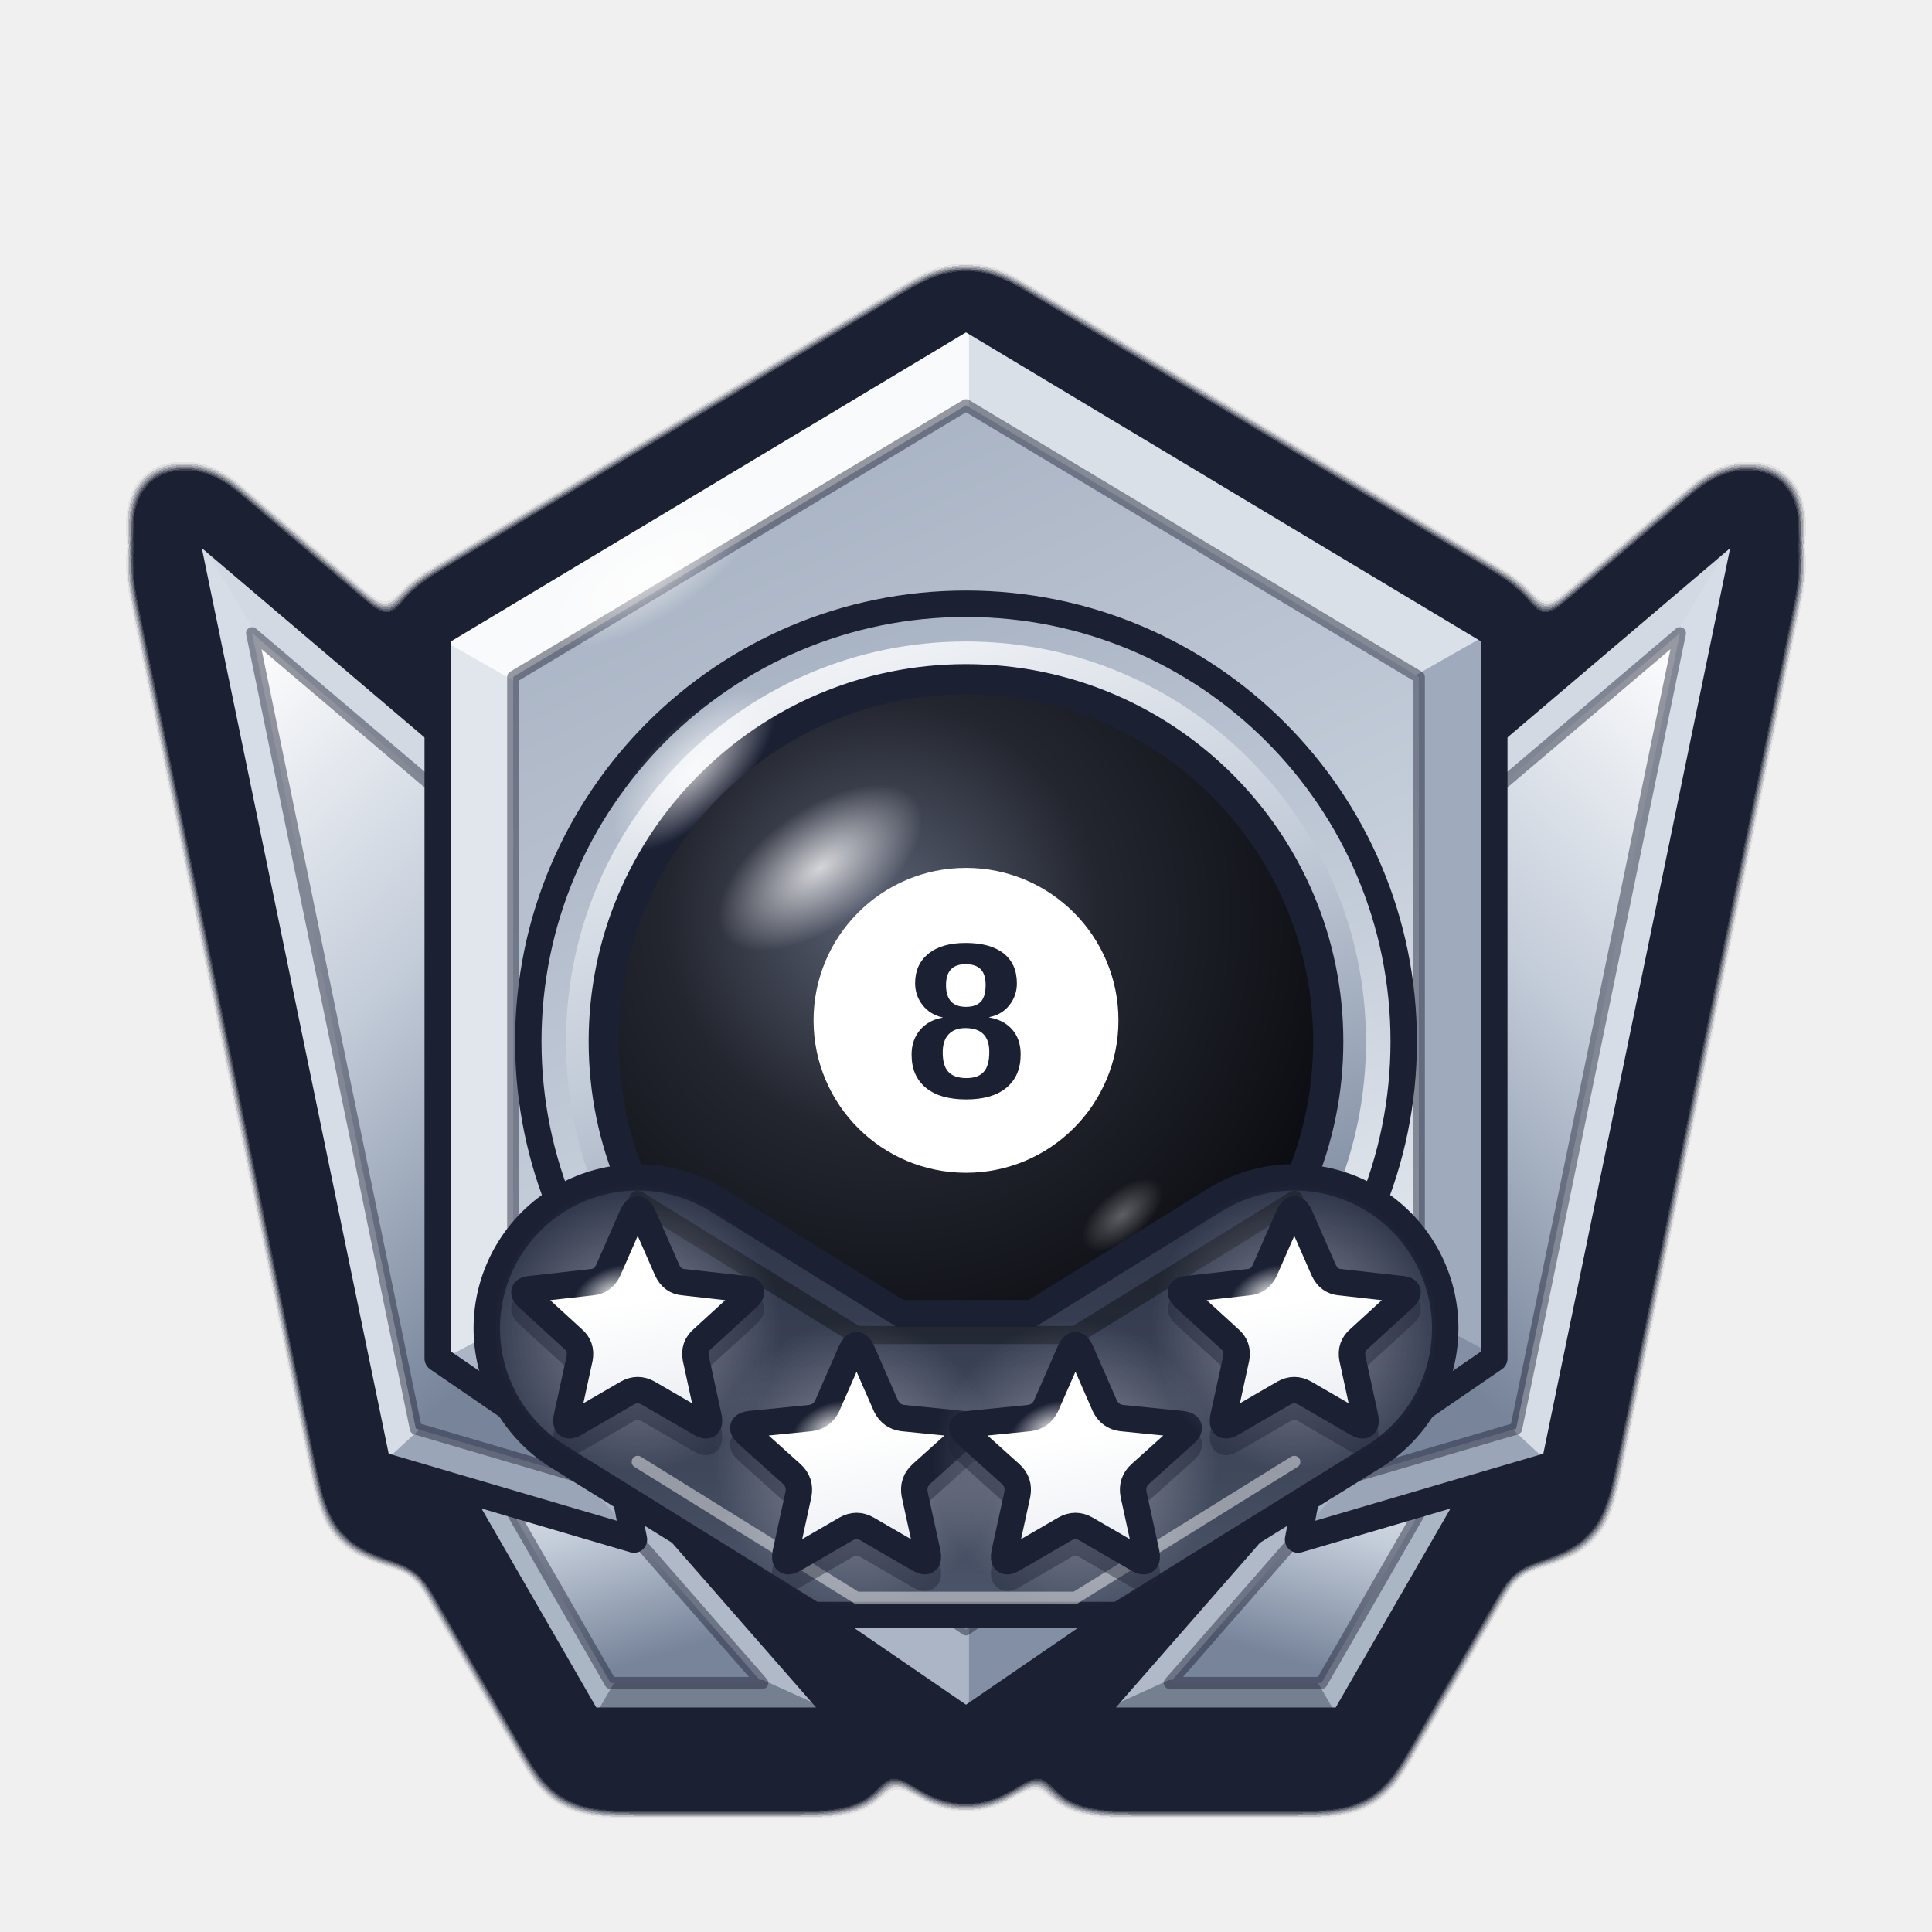
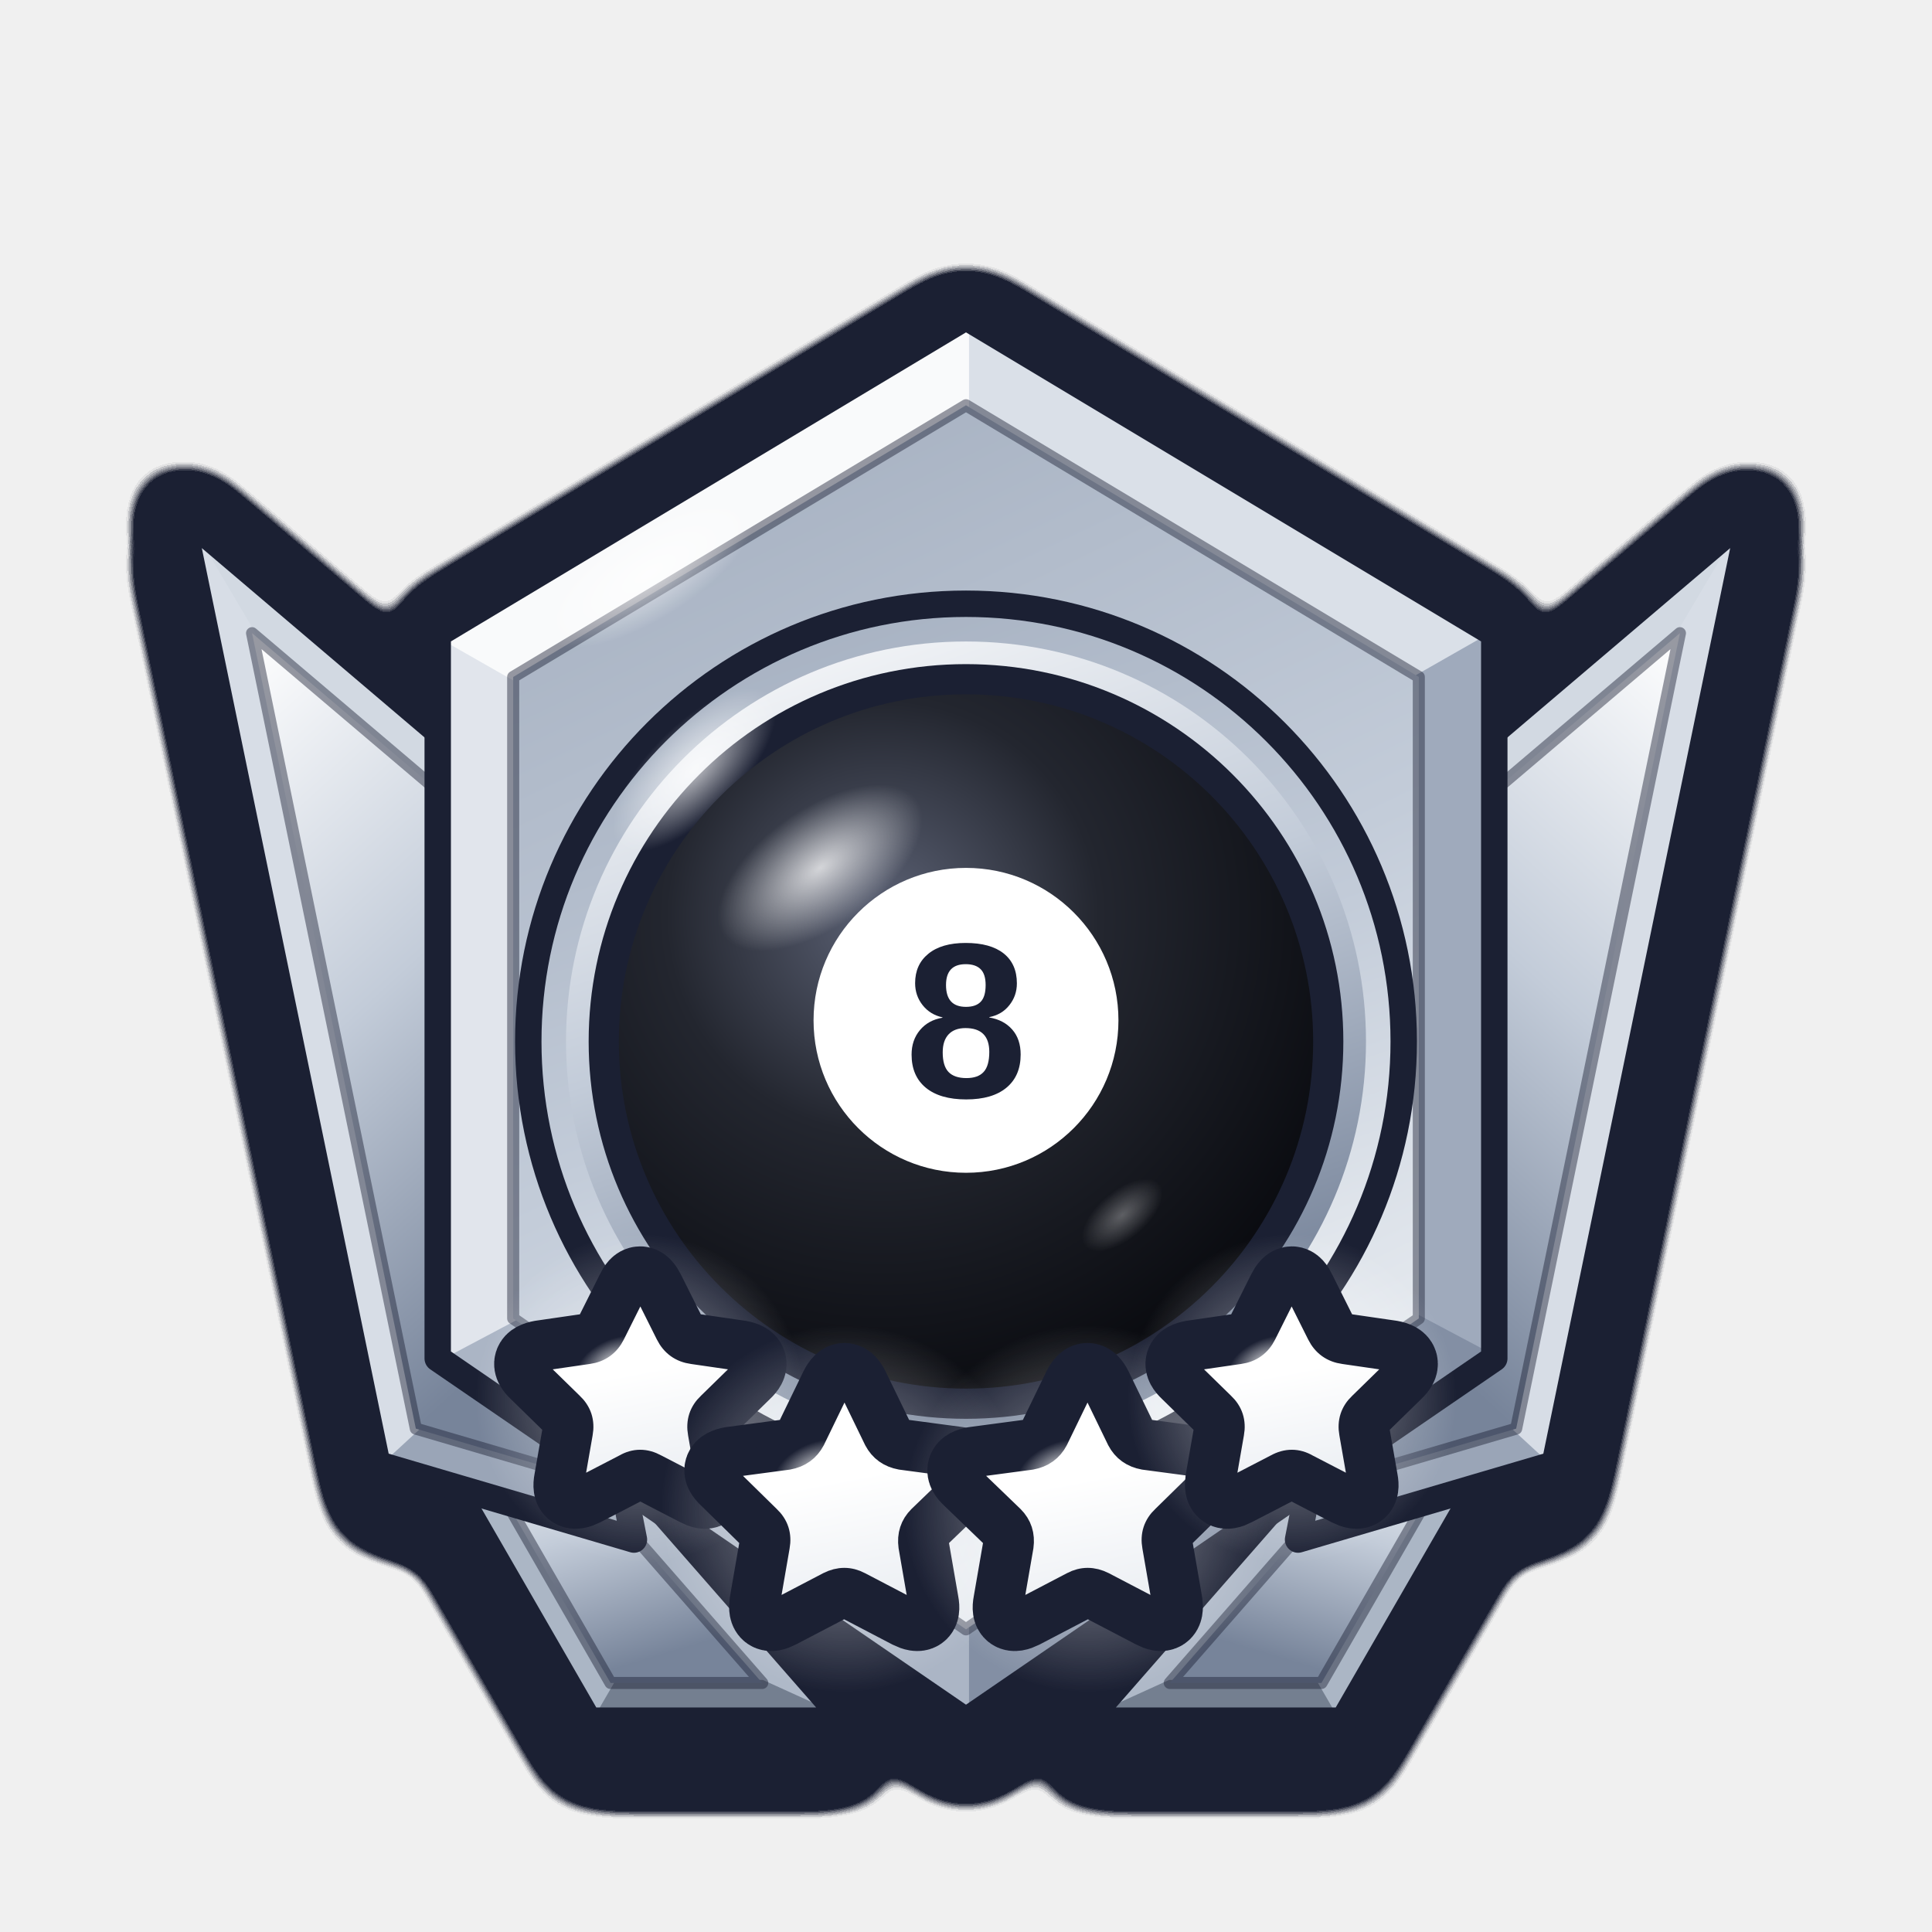
<svg xmlns="http://www.w3.org/2000/svg" width="512" height="512" viewBox="0 0 256 256">
  <defs>
    <linearGradient id="blue" x1="0" y1="0" x2="0.35" y2="1">
      <stop offset="0" stop-color="#9ED3FF" />
      <stop offset="0.45" stop-color="#3B9BFF" />
      <stop offset="1" stop-color="#1F6BD0" />
    </linearGradient>
    <linearGradient id="green" x1="0" y1="0" x2="0.35" y2="1">
      <stop offset="0" stop-color="#A8F5BE" />
      <stop offset="0.45" stop-color="#3DD66B" />
      <stop offset="1" stop-color="#1E9E47" />
    </linearGradient>
    <linearGradient id="red" x1="0" y1="0" x2="0.35" y2="1">
      <stop offset="0" stop-color="#FFA3A3" />
      <stop offset="0.45" stop-color="#FF4D4D" />
      <stop offset="1" stop-color="#C9283A" />
    </linearGradient>
    <linearGradient id="gold" x1="0" y1="0" x2="0.35" y2="1">
      <stop offset="0" stop-color="#FFF1A0" />
      <stop offset="0.45" stop-color="#FFC928" />
      <stop offset="1" stop-color="#DB8E00" />
    </linearGradient>
    <linearGradient id="wood" x1="0" y1="0" x2="0.35" y2="1">
      <stop offset="0" stop-color="#FFD9A0" />
      <stop offset="0.45" stop-color="#E7A35C" />
      <stop offset="1" stop-color="#A8622A" />
    </linearGradient>
    <linearGradient id="darkwood" x1="0" y1="0" x2="0.35" y2="1">
      <stop offset="0" stop-color="#C07A45" />
      <stop offset="0.45" stop-color="#8A4B22" />
      <stop offset="1" stop-color="#5E3014" />
    </linearGradient>
    <linearGradient id="white" x1="0" y1="0" x2="0.35" y2="1">
      <stop offset="0" stop-color="#FFFFFF" />
      <stop offset="0.45" stop-color="#F4F8FF" />
      <stop offset="1" stop-color="#C9D6EA" />
    </linearGradient>
    <linearGradient id="grey" x1="0" y1="0" x2="0.35" y2="1">
      <stop offset="0" stop-color="#E4E9F2" />
      <stop offset="0.45" stop-color="#AEB8C8" />
      <stop offset="1" stop-color="#7B869A" />
    </linearGradient>
    <linearGradient id="steel" x1="0" y1="0" x2="0.35" y2="1">
      <stop offset="0" stop-color="#D8E6F7" />
      <stop offset="0.45" stop-color="#9FB2CC" />
      <stop offset="1" stop-color="#6A7D98" />
    </linearGradient>
    <linearGradient id="cloth" x1="0" y1="0" x2="0.35" y2="1">
      <stop offset="0" stop-color="#6FE08E" />
      <stop offset="0.45" stop-color="#2FA24F" />
      <stop offset="1" stop-color="#1C7A37" />
    </linearGradient>
    <linearGradient id="sad" x1="0" y1="0" x2="0.35" y2="1">
      <stop offset="0" stop-color="#C4D4EE" />
      <stop offset="0.45" stop-color="#8EA3C7" />
      <stop offset="1" stop-color="#5E7299" />
    </linearGradient>
    <linearGradient id="purple" x1="0" y1="0" x2="0.35" y2="1">
      <stop offset="0" stop-color="#D7B8FF" />
      <stop offset="0.45" stop-color="#A259FF" />
      <stop offset="1" stop-color="#6E2FD0" />
    </linearGradient>
    <radialGradient id="shine" cx="0.5" cy="0.5" r="0.5">
      <stop offset="0" stop-color="#FFFFFF" stop-opacity="0.9" />
      <stop offset="1" stop-color="#FFFFFF" stop-opacity="0" />
    </radialGradient>
    <filter id="ink" x="-30%" y="-30%" width="160%" height="160%" color-interpolation-filters="sRGB">
      <feGaussianBlur in="SourceAlpha" stdDeviation="6.92" result="blur" />
      <feComponentTransfer in="blur" result="grown">
        <feFuncA type="linear" slope="7" intercept="-0.35" />
      </feComponentTransfer>
      <feOffset in="grown" dy="6" result="lip" />
      <feMerge result="both">
        <feMergeNode in="lip" />
        <feMergeNode in="grown" />
      </feMerge>
      <feFlood flood-color="#1B2033" />
      <feComposite in2="both" operator="in" result="outline" />
      <feMerge>
        <feMergeNode in="outline" />
        <feMergeNode in="SourceGraphic" />
      </feMerge>
    </filter>
  </defs>
  <defs>
    <filter id="badgeInk" x="-20%" y="-20%" width="140%" height="140%" color-interpolation-filters="sRGB">
      <feGaussianBlur in="SourceAlpha" stdDeviation="3.2" result="blur" />
      <feComponentTransfer in="blur" result="grown">
        <feFuncA type="linear" slope="40" intercept="-0.716" />
      </feComponentTransfer>
      <feOffset in="grown" dy="5" result="lip" />
      <feMerge result="both">
        <feMergeNode in="lip" />
        <feMergeNode in="grown" />
      </feMerge>
      <feFlood flood-color="#1B2033" />
      <feComposite in2="both" operator="in" result="outline" />
      <feMerge>
        <feMergeNode in="outline" />
        <feMergeNode in="SourceGraphic" />
      </feMerge>
    </filter>
  </defs>
  <defs>
    <linearGradient id="m" x1="0" y1="0" x2="0.35" y2="1">
      <stop offset="0.00" stop-color="#FFFFFF" />
      <stop offset="0.50" stop-color="#C3CCD9" />
      <stop offset="1.00" stop-color="#77849A" />
    </linearGradient>
    <linearGradient id="r" x1="0" y1="0" x2="0.35" y2="1">
      <stop offset="0.00" stop-color="#A1ACBD" />
      <stop offset="0.60" stop-color="#C3CCD9" />
      <stop offset="1.00" stop-color="#E7EBF0" />
    </linearGradient>
    <linearGradient id="w" x1="0" y1="0" x2="0.35" y2="1">
      <stop offset="0.00" stop-color="#EAEDF2" />
      <stop offset="0.55" stop-color="#C3CCD9" />
      <stop offset="1.00" stop-color="#77849A" />
    </linearGradient>
    <linearGradient id="c" x1="0" y1="0" x2="0.3" y2="1">
      <stop offset="0.00" stop-color="#FFFFFF" />
      <stop offset="0.55" stop-color="#DEE3EA" />
      <stop offset="1.00" stop-color="#C3CCD9" />
    </linearGradient>
    <linearGradient id="s" x1="0" y1="0" x2="0.2" y2="1">
      <stop offset="0.00" stop-color="#FFFFFF" />
      <stop offset="0.50" stop-color="#FFFFFF" />
      <stop offset="1.00" stop-color="#EDF0F4" />
    </linearGradient>
    <linearGradient id="g" x1="0" y1="0" x2="0.35" y2="1">
      <stop offset="0.00" stop-color="#FFF3A6" />
      <stop offset="0.50" stop-color="#FFC928" />
      <stop offset="1.00" stop-color="#C97F00" />
    </linearGradient>
    <linearGradient id="gr" x1="0" y1="0" x2="0.35" y2="1">
      <stop offset="0.00" stop-color="#E7A816" />
      <stop offset="0.60" stop-color="#FFC928" />
      <stop offset="1.00" stop-color="#FFE274" />
    </linearGradient>
    <radialGradient id="ball" cx="0.38" cy="0.32" r="0.78">
      <stop offset="0" stop-color="#5C6275" />
      <stop offset="0.4" stop-color="#23262F" />
      <stop offset="1" stop-color="#06070B" />
    </radialGradient>
  </defs>
  <g filter="url(#badgeInk)">
    <path d="M48.0 176.0 L84.0 196.0 L80.8 199.9 L61.4 189.1 Z" fill="#C0C8D4" stroke="#C0C8D4" stroke-width="0.8" />
    <path d="M84.0 196.0 L112.0 228.0 L101.0 223.0 L80.8 199.9 Z" fill="#AFB9C8" stroke="#AFB9C8" stroke-width="0.8" />
    <path d="M112.0 228.0 L78.0 228.0 L80.9 223.0 L101.0 223.0 Z" fill="#747F90" stroke="#747F90" stroke-width="0.8" />
    <path d="M78.0 228.0 L48.0 176.0 L61.4 189.1 L80.9 223.0 Z" fill="#ABB6C5" stroke="#ABB6C5" stroke-width="0.8" />
    <path d="M61.4 189.1 L80.8 199.9 L101.0 223.0 L80.9 223.0 Z" fill="url(#m)" />
    <path d="M61.4 189.1 L80.8 199.9 L101.0 223.0 L80.9 223.0 Z" fill="none" stroke="#1B2033" stroke-width="1.6" stroke-opacity="0.45" stroke-linejoin="round" />
    <path d="M48.0 176.0 L84.0 196.0 L112.0 228.0 L78.0 228.0 Z" fill="none" stroke="#1B2033" stroke-width="3.5" stroke-linejoin="round" />
    <path d="M24.0 68.0 L64.0 102.0 L58.5 105.2 L33.4 83.9 Z" fill="#D2D9E2" stroke="#D2D9E2" stroke-width="0.8" />
    <path d="M64.0 102.0 L84.0 204.0 L76.2 195.5 L58.5 105.2 Z" fill="#AAB5C5" stroke="#AAB5C5" stroke-width="0.8" />
    <path d="M84.0 204.0 L50.0 194.0 L55.1 189.3 L76.2 195.5 Z" fill="#9AA5B7" stroke="#9AA5B7" stroke-width="0.8" />
    <path d="M50.0 194.0 L24.0 68.0 L33.4 83.9 L55.1 189.3 Z" fill="#D7DDE6" stroke="#D7DDE6" stroke-width="0.8" />
    <path d="M33.4 83.9 L58.5 105.2 L76.2 195.5 L55.1 189.3 Z" fill="url(#m)" />
    <path d="M33.4 83.9 L58.5 105.2 L76.2 195.5 L55.1 189.3 Z" fill="none" stroke="#1B2033" stroke-width="1.6" stroke-opacity="0.45" stroke-linejoin="round" />
    <path d="M24.0 68.0 L64.0 102.0 L84.0 204.0 L50.0 194.0 Z" fill="none" stroke="#1B2033" stroke-width="3.5" stroke-linejoin="round" />
    <g transform="matrix(-1 0 0 1 256 0)">
      <path d="M48.0 176.0 L84.0 196.0 L80.8 199.9 L61.4 189.1 Z" fill="#C0C8D4" stroke="#C0C8D4" stroke-width="0.8" />
      <path d="M84.0 196.0 L112.0 228.0 L101.0 223.0 L80.8 199.9 Z" fill="#AFB9C8" stroke="#AFB9C8" stroke-width="0.8" />
      <path d="M112.0 228.0 L78.0 228.0 L80.9 223.0 L101.0 223.0 Z" fill="#747F90" stroke="#747F90" stroke-width="0.8" />
      <path d="M78.0 228.0 L48.0 176.0 L61.4 189.1 L80.9 223.0 Z" fill="#ABB6C5" stroke="#ABB6C5" stroke-width="0.8" />
      <path d="M61.4 189.1 L80.8 199.9 L101.0 223.0 L80.9 223.0 Z" fill="url(#m)" />
      <path d="M61.4 189.1 L80.8 199.9 L101.0 223.0 L80.9 223.0 Z" fill="none" stroke="#1B2033" stroke-width="1.6" stroke-opacity="0.45" stroke-linejoin="round" />
      <path d="M48.0 176.0 L84.0 196.0 L112.0 228.0 L78.0 228.0 Z" fill="none" stroke="#1B2033" stroke-width="3.5" stroke-linejoin="round" />
      <path d="M24.0 68.0 L64.0 102.0 L58.5 105.2 L33.4 83.9 Z" fill="#D2D9E2" stroke="#D2D9E2" stroke-width="0.8" />
      <path d="M64.0 102.0 L84.0 204.0 L76.2 195.5 L58.5 105.2 Z" fill="#AAB5C5" stroke="#AAB5C5" stroke-width="0.8" />
      <path d="M84.0 204.0 L50.0 194.0 L55.1 189.3 L76.2 195.5 Z" fill="#9AA5B7" stroke="#9AA5B7" stroke-width="0.8" />
      <path d="M50.0 194.0 L24.0 68.0 L33.4 83.9 L55.1 189.3 Z" fill="#D7DDE6" stroke="#D7DDE6" stroke-width="0.8" />
      <path d="M33.4 83.9 L58.5 105.2 L76.2 195.5 L55.1 189.3 Z" fill="url(#m)" />
      <path d="M33.4 83.9 L58.5 105.2 L76.2 195.5 L55.1 189.3 Z" fill="none" stroke="#1B2033" stroke-width="1.6" stroke-opacity="0.45" stroke-linejoin="round" />
      <path d="M24.0 68.0 L64.0 102.0 L84.0 204.0 L50.0 194.0 Z" fill="none" stroke="#1B2033" stroke-width="3.5" stroke-linejoin="round" />
    </g>
    <path d="M128.0 42.0 L198.0 84.0 L188.0 89.7 L128.0 53.7 Z" fill="#DAE0E8" stroke="#DAE0E8" stroke-width="0.8" />
    <path d="M198.0 84.0 L198.0 180.0 L188.0 174.7 L188.0 89.7 Z" fill="#9FAABC" stroke="#9FAABC" stroke-width="0.8" />
    <path d="M198.0 180.0 L128.0 228.0 L128.0 215.9 L188.0 174.7 Z" fill="#838FA4" stroke="#838FA4" stroke-width="0.8" />
    <path d="M128.0 228.0 L58.0 180.0 L68.0 174.7 L128.0 215.9 Z" fill="#ABB5C5" stroke="#ABB5C5" stroke-width="0.8" />
    <path d="M58.0 180.0 L58.0 84.0 L68.0 89.7 L68.0 174.7 Z" fill="#E1E5EC" stroke="#E1E5EC" stroke-width="0.8" />
    <path d="M58.0 84.0 L128.0 42.0 L128.0 53.7 L68.0 89.7 Z" fill="#F9FAFB" stroke="#F9FAFB" stroke-width="0.8" />
    <path d="M128.0 53.7 L188.0 89.7 L188.0 174.7 L128.0 215.9 L68.0 174.7 L68.0 89.7 Z" fill="url(#r)" />
    <path d="M128.0 53.7 L188.0 89.7 L188.0 174.7 L128.0 215.9 L68.0 174.7 L68.0 89.7 Z" fill="none" stroke="#1B2033" stroke-width="1.6" stroke-opacity="0.45" stroke-linejoin="round" />
    <path d="M128.0 42.0 L198.0 84.0 L198.0 180.0 L128.0 228.0 L58.0 180.0 L58.0 84.0 Z" fill="none" stroke="#1B2033" stroke-width="3.5" stroke-linejoin="round" />
    <ellipse cx="86" cy="76" rx="16" ry="6" fill="url(#shine)" opacity="0.75" transform="rotate(-32 86 76)" />
    <circle cx="128" cy="138" r="58" fill="url(#r)" stroke="#1B2033" stroke-width="3.5" />
    <circle cx="128" cy="138" r="53" fill="url(#m)" />
    <circle cx="128" cy="138" r="50" fill="#1B2033" />
    <ellipse cx="92" cy="102" rx="14" ry="6" fill="url(#shine)" opacity="0.8" transform="rotate(-45 92 102)" />
    <circle cx="128" cy="138" r="46" fill="url(#ball)" />
    <circle cx="128.0" cy="135.2" r="20.2" fill="#FFFFFF" />
    <text x="128.0" y="145.4" font-family="Arial Black, Arial, sans-serif" font-weight="900" font-size="29.3" text-anchor="middle" fill="#1B2033">8</text>
    <ellipse cx="108.68" cy="115.0" rx="15.64" ry="7.82" fill="url(#shine)" opacity="0.85" transform="rotate(-35 108.68 115.0)" />
    <ellipse cx="148.7" cy="161.0" rx="6.44" ry="3.22" fill="url(#shine)" opacity="0.35" transform="rotate(-40 148.7 161.0)" />
    <defs>
-       <linearGradient id="tray" gradientUnits="userSpaceOnUse" x1="0" y1="156.0" x2="0" y2="229.0">
-         <stop offset="0" stop-color="#2D3448" />
-         <stop offset="0.55" stop-color="#40485C" />
-         <stop offset="1" stop-color="#576176" />
-       </linearGradient>
      <radialGradient id="glow">
-         <stop offset="0" stop-color="#FFFFFF" stop-opacity="0.5" />
+         <stop offset="0" stop-color="#FFFFFF" stop-opacity="0.55" />
        <stop offset="1" stop-color="#FFFFFF" stop-opacity="0" />
      </radialGradient>
    </defs>
-     <path d="M84.5 176.0 L113.5 194.0 L142.5 194.0 L171.5 176.0" fill="none" stroke-linecap="round" stroke-linejoin="miter" stroke-miterlimit="4" stroke="#1B2033" stroke-width="43.5" />
-     <path d="M84.5 176.0 L113.5 194.0 L142.5 194.0 L171.5 176.0" fill="none" stroke-linecap="round" stroke-linejoin="miter" stroke-miterlimit="4" stroke="url(#tray)" stroke-width="36.5" />
-     <path d="M84.5 193.7 L113.5 211.7 L142.5 211.7 L171.5 193.7" fill="none" stroke="#FFFFFF" stroke-width="1.6" stroke-opacity="0.45" stroke-linecap="round" />
-     <path d="M84.5 159.0 L113.5 176.9 L142.5 176.9 L171.5 159.0" fill="none" stroke="#000000" stroke-width="2.4" stroke-opacity="0.35" stroke-linecap="round" />
-     <circle cx="84.5" cy="176.0" r="19.0" fill="url(#glow)" opacity="0.8" />
-     <path opacity="0.4" d="M83.8 163.2 Q84.5 161.7 85.2 163.2 L88.4 170.5 Q89.1 172.0 90.6 172.1 L98.6 173.0 Q100.2 173.1 99.0 174.2 L93.1 179.6 Q91.9 180.6 92.2 182.2 L93.9 190.0 Q94.2 191.6 92.8 190.8 L85.9 186.8 Q84.5 186.0 83.1 186.8 L76.2 190.8 Q74.8 191.6 75.1 190.0 L76.8 182.2 Q77.1 180.6 75.9 179.6 L70.0 174.2 Q68.8 173.1 70.4 173.0 L78.4 172.1 Q79.9 172.0 80.6 170.5 Z" fill="#000000" stroke="#1B2033" stroke-width="3.5" stroke-linejoin="round" />
-     <ellipse cx="80.87" cy="173.28" rx="5.28" ry="2.97" fill="url(#shine)" opacity="0.85" transform="rotate(-25 80.87 173.28)" />
-     <path d="M83.8 161.0 Q84.5 159.5 85.2 161.0 L88.4 168.3 Q89.1 169.8 90.6 169.9 L98.6 170.8 Q100.2 170.9 99.0 172.0 L93.1 177.4 Q91.9 178.4 92.2 180.0 L93.9 187.8 Q94.2 189.4 92.8 188.6 L85.9 184.6 Q84.5 183.8 83.1 184.6 L76.2 188.6 Q74.8 189.4 75.1 187.8 L76.8 180.0 Q77.1 178.4 75.9 177.4 L70.0 172.0 Q68.8 170.9 70.4 170.8 L78.4 169.9 Q79.9 169.8 80.6 168.3 Z" fill="url(#s)" stroke="#1B2033" stroke-width="3.5" stroke-linejoin="round" />
-     <ellipse cx="80.87" cy="171.08" rx="5.28" ry="2.97" fill="url(#shine)" opacity="0.85" transform="rotate(-25 80.87 171.08)" />
-     <circle cx="113.5" cy="194.0" r="19.0" fill="url(#glow)" opacity="0.8" />
-     <path opacity="0.4" d="M112.8 181.2 Q113.5 179.7 114.2 181.2 L117.4 188.5 Q118.1 189.9 119.6 190.1 L127.6 190.9 Q129.2 191.1 128.0 192.2 L122.1 197.5 Q120.9 198.6 121.2 200.2 L122.9 208.0 Q123.2 209.6 121.8 208.8 L114.9 204.8 Q113.5 204.0 112.1 204.8 L105.2 208.8 Q103.8 209.6 104.1 208.0 L105.8 200.2 Q106.1 198.6 104.9 197.5 L99.0 192.2 Q97.8 191.1 99.4 190.9 L107.4 190.1 Q108.9 189.9 109.6 188.5 Z" fill="#000000" stroke="#1B2033" stroke-width="3.5" stroke-linejoin="round" />
-     <ellipse cx="109.87" cy="191.26" rx="5.28" ry="2.97" fill="url(#shine)" opacity="0.85" transform="rotate(-25 109.87 191.26)" />
-     <path d="M112.8 179.0 Q113.5 177.5 114.2 179.0 L117.4 186.3 Q118.1 187.7 119.6 187.9 L127.6 188.7 Q129.2 188.9 128.0 190.0 L122.1 195.3 Q120.9 196.4 121.2 198.0 L122.9 205.8 Q123.2 207.4 121.8 206.6 L114.9 202.6 Q113.5 201.8 112.1 202.6 L105.2 206.6 Q103.8 207.4 104.1 205.8 L105.8 198.0 Q106.1 196.4 104.9 195.3 L99.0 190.0 Q97.8 188.9 99.4 188.7 L107.4 187.9 Q108.9 187.7 109.6 186.3 Z" fill="url(#s)" stroke="#1B2033" stroke-width="3.5" stroke-linejoin="round" />
-     <ellipse cx="109.87" cy="189.06" rx="5.28" ry="2.97" fill="url(#shine)" opacity="0.85" transform="rotate(-25 109.87 189.06)" />
-     <circle cx="142.5" cy="194.0" r="19.0" fill="url(#glow)" opacity="0.8" />
-     <path opacity="0.4" d="M141.8 181.2 Q142.5 179.7 143.2 181.2 L146.4 188.5 Q147.1 189.9 148.6 190.1 L156.6 190.9 Q158.2 191.1 157.0 192.2 L151.1 197.5 Q149.9 198.6 150.2 200.2 L151.9 208.0 Q152.2 209.6 150.8 208.8 L143.9 204.8 Q142.5 204.0 141.1 204.8 L134.2 208.8 Q132.8 209.6 133.1 208.0 L134.8 200.2 Q135.1 198.6 133.9 197.5 L128.0 192.2 Q126.8 191.1 128.4 190.9 L136.4 190.1 Q137.9 189.9 138.6 188.5 Z" fill="#000000" stroke="#1B2033" stroke-width="3.5" stroke-linejoin="round" />
-     <ellipse cx="138.87" cy="191.26" rx="5.28" ry="2.97" fill="url(#shine)" opacity="0.85" transform="rotate(-25 138.87 191.26)" />
-     <path d="M141.8 179.0 Q142.5 177.5 143.2 179.0 L146.4 186.3 Q147.1 187.7 148.6 187.9 L156.6 188.7 Q158.2 188.9 157.0 190.0 L151.1 195.3 Q149.9 196.4 150.2 198.0 L151.9 205.8 Q152.2 207.4 150.8 206.6 L143.9 202.6 Q142.5 201.8 141.1 202.6 L134.2 206.6 Q132.8 207.4 133.1 205.8 L134.8 198.0 Q135.1 196.4 133.9 195.3 L128.0 190.0 Q126.8 188.9 128.4 188.7 L136.4 187.9 Q137.9 187.7 138.6 186.3 Z" fill="url(#s)" stroke="#1B2033" stroke-width="3.5" stroke-linejoin="round" />
-     <ellipse cx="138.87" cy="189.06" rx="5.28" ry="2.97" fill="url(#shine)" opacity="0.85" transform="rotate(-25 138.87 189.06)" />
-     <circle cx="171.5" cy="176.0" r="19.0" fill="url(#glow)" opacity="0.8" />
-     <path opacity="0.4" d="M170.8 163.2 Q171.5 161.7 172.2 163.2 L175.4 170.5 Q176.1 172.0 177.6 172.1 L185.6 173.0 Q187.2 173.1 186.0 174.2 L180.1 179.6 Q178.9 180.6 179.2 182.2 L180.9 190.0 Q181.2 191.6 179.8 190.8 L172.9 186.8 Q171.5 186.0 170.1 186.8 L163.2 190.8 Q161.8 191.6 162.1 190.0 L163.8 182.2 Q164.1 180.6 162.9 179.6 L157.0 174.2 Q155.8 173.1 157.4 173.0 L165.4 172.1 Q166.9 172.0 167.6 170.5 Z" fill="#000000" stroke="#1B2033" stroke-width="3.5" stroke-linejoin="round" />
-     <ellipse cx="167.87" cy="173.28" rx="5.28" ry="2.97" fill="url(#shine)" opacity="0.85" transform="rotate(-25 167.87 173.28)" />
-     <path d="M170.8 161.0 Q171.5 159.5 172.2 161.0 L175.4 168.3 Q176.1 169.8 177.6 169.9 L185.6 170.8 Q187.2 170.9 186.0 172.0 L180.1 177.4 Q178.9 178.4 179.2 180.0 L180.9 187.8 Q181.2 189.4 179.8 188.6 L172.9 184.6 Q171.5 183.8 170.1 184.6 L163.2 188.6 Q161.8 189.4 162.1 187.8 L163.8 180.0 Q164.1 178.4 162.9 177.4 L157.0 172.0 Q155.8 170.9 157.4 170.8 L165.4 169.9 Q166.9 169.8 167.6 168.3 Z" fill="url(#s)" stroke="#1B2033" stroke-width="3.5" stroke-linejoin="round" />
-     <ellipse cx="167.87" cy="171.08" rx="5.28" ry="2.97" fill="url(#shine)" opacity="0.85" transform="rotate(-25 167.87 171.08)" />
+     <circle cx="84.8" cy="185.3" r="21.8" fill="url(#glow)" />
+     <path d="M83.9 174.1 Q84.8 172.1 85.8 174.1 L88.6 179.7 Q89.6 181.7 91.8 182.0 L98.0 182.9 Q100.2 183.3 98.6 184.8 L94.1 189.2 Q92.5 190.7 92.9 192.9 L94.0 199.2 Q94.3 201.3 92.4 200.3 L86.8 197.4 Q84.8 196.3 82.9 197.4 L77.3 200.3 Q75.3 201.3 75.7 199.2 L76.8 192.9 Q77.2 190.7 75.6 189.2 L71.1 184.8 Q69.5 183.3 71.7 182.9 L77.9 182.0 Q80.1 181.7 81.1 179.7 Z" fill="#000000" opacity="0.35" />
+     <path d="M83.9 171.1 Q84.8 169.1 85.8 171.1 L88.6 176.7 Q89.6 178.7 91.8 179.0 L98.0 179.9 Q100.2 180.3 98.6 181.8 L94.1 186.2 Q92.5 187.7 92.9 189.9 L94.0 196.2 Q94.3 198.3 92.4 197.3 L86.8 194.4 Q84.8 193.3 82.9 194.4 L77.3 197.3 Q75.3 198.3 75.7 196.2 L76.8 189.9 Q77.2 187.7 75.6 186.2 L71.1 181.8 Q69.5 180.3 71.7 179.9 L77.9 179.0 Q80.1 178.7 81.1 176.7 Z" fill="#1B2033" stroke="#1B2033" stroke-width="9.9" stroke-linejoin="round" />
+     <path d="M83.9 171.1 Q84.8 169.1 85.8 171.1 L88.6 176.7 Q89.6 178.7 91.8 179.0 L98.0 179.9 Q100.2 180.3 98.6 181.8 L94.1 186.2 Q92.5 187.7 92.9 189.9 L94.0 196.2 Q94.3 198.3 92.4 197.3 L86.8 194.4 Q84.8 193.3 82.9 194.4 L77.3 197.3 Q75.3 198.3 75.7 196.2 L76.8 189.9 Q77.2 187.7 75.6 186.2 L71.1 181.8 Q69.5 180.3 71.7 179.9 L77.9 179.0 Q80.1 178.7 81.1 176.7 Z" fill="url(#s)" stroke="#1B2033" stroke-width="3.5" stroke-linejoin="round" />
+     <ellipse cx="81.283" cy="180.408" rx="5.168" ry="2.907" fill="url(#shine)" opacity="0.85" transform="rotate(-25 81.28255 180.4078)" />
+     <circle cx="111.9" cy="199.9" r="24.4" fill="url(#glow)" />
+     <path d="M110.9 186.9 Q111.9 184.9 112.9 186.9 L116.2 193.7 Q117.2 195.6 119.4 196.0 L126.9 197.0 Q129.1 197.4 127.5 198.9 L122.0 204.2 Q120.5 205.7 120.8 207.9 L122.1 215.4 Q122.5 217.5 120.5 216.5 L113.8 213.0 Q111.9 212.0 109.9 213.0 L103.2 216.5 Q101.3 217.5 101.6 215.4 L102.9 207.9 Q103.3 205.7 101.7 204.2 L96.3 198.9 Q94.7 197.4 96.9 197.0 L104.4 196.0 Q106.6 195.6 107.6 193.7 Z" fill="#000000" opacity="0.35" />
+     <path d="M110.9 183.9 Q111.9 181.9 112.9 183.9 L116.2 190.7 Q117.2 192.6 119.4 193.0 L126.9 194.0 Q129.1 194.4 127.5 195.9 L122.0 201.2 Q120.5 202.7 120.8 204.9 L122.1 212.4 Q122.5 214.5 120.5 213.5 L113.8 210.0 Q111.9 209.0 109.9 210.0 L103.2 213.5 Q101.3 214.5 101.6 212.4 L102.9 204.9 Q103.3 202.7 101.7 201.2 L96.3 195.9 Q94.7 194.4 96.9 194.0 L104.4 193.0 Q106.6 192.6 107.6 190.7 Z" fill="#1B2033" stroke="#1B2033" stroke-width="9.9" stroke-linejoin="round" />
+     <path d="M110.9 183.9 Q111.9 181.9 112.9 183.9 L116.2 190.7 Q117.2 192.6 119.4 193.0 L126.9 194.0 Q129.1 194.4 127.5 195.9 L122.0 201.2 Q120.5 202.7 120.8 204.9 L122.1 212.4 Q122.5 214.5 120.5 213.5 L113.8 210.0 Q111.9 209.0 109.9 210.0 L103.2 213.5 Q101.3 214.5 101.6 212.4 L102.9 204.9 Q103.3 202.7 101.7 201.2 L96.3 195.9 Q94.7 194.4 96.9 194.0 L104.4 193.0 Q106.6 192.6 107.6 190.7 Z" fill="url(#s)" stroke="#1B2033" stroke-width="3.5" stroke-linejoin="round" />
+     <ellipse cx="107.915" cy="194.523" rx="5.776" ry="3.249" fill="url(#shine)" opacity="0.85" transform="rotate(-25 107.9154 194.5233)" />
+     <circle cx="144.1" cy="199.9" r="24.4" fill="url(#glow)" />
+     <path d="M143.1 186.9 Q144.1 184.9 145.1 186.9 L148.4 193.7 Q149.4 195.6 151.6 196.0 L159.1 197.0 Q161.3 197.4 159.7 198.9 L154.3 204.2 Q152.7 205.7 153.1 207.9 L154.4 215.4 Q154.7 217.5 152.8 216.5 L146.1 213.0 Q144.1 212.0 142.2 213.0 L135.5 216.5 Q133.5 217.5 133.9 215.4 L135.2 207.9 Q135.5 205.7 134.0 204.2 L128.5 198.9 Q126.9 197.4 129.1 197.0 L136.6 196.0 Q138.8 195.6 139.8 193.7 Z" fill="#000000" opacity="0.35" />
+     <path d="M143.1 183.9 Q144.1 181.9 145.1 183.9 L148.4 190.7 Q149.4 192.6 151.6 193.0 L159.1 194.0 Q161.3 194.4 159.7 195.9 L154.3 201.2 Q152.7 202.7 153.1 204.9 L154.4 212.4 Q154.7 214.5 152.8 213.5 L146.1 210.0 Q144.1 209.0 142.2 210.0 L135.5 213.5 Q133.5 214.5 133.9 212.4 L135.2 204.9 Q135.5 202.7 134.0 201.2 L128.5 195.9 Q126.9 194.4 129.1 194.0 L136.6 193.0 Q138.8 192.6 139.8 190.7 Z" fill="#1B2033" stroke="#1B2033" stroke-width="9.9" stroke-linejoin="round" />
+     <path d="M143.1 183.9 Q144.1 181.9 145.1 183.9 L148.4 190.7 Q149.4 192.6 151.6 193.0 L159.1 194.0 Q161.3 194.4 159.7 195.9 L154.3 201.2 Q152.7 202.7 153.1 204.9 L154.4 212.4 Q154.7 214.5 152.8 213.5 L146.1 210.0 Q144.1 209.0 142.2 210.0 L135.5 213.5 Q133.5 214.5 133.9 212.4 L135.2 204.9 Q135.5 202.7 134.0 201.2 L128.5 195.9 Q126.9 194.4 129.1 194.0 L136.6 193.0 Q138.8 192.6 139.8 190.7 Z" fill="url(#s)" stroke="#1B2033" stroke-width="3.5" stroke-linejoin="round" />
+     <ellipse cx="140.143" cy="194.523" rx="5.776" ry="3.249" fill="url(#shine)" opacity="0.85" transform="rotate(-25 140.1426 194.5233)" />
+     <circle cx="171.2" cy="185.3" r="21.8" fill="url(#glow)" />
+     <path d="M170.2 174.1 Q171.2 172.1 172.1 174.1 L174.9 179.7 Q175.9 181.7 178.1 182.0 L184.3 182.9 Q186.5 183.3 184.9 184.8 L180.4 189.2 Q178.8 190.7 179.2 192.9 L180.3 199.2 Q180.7 201.3 178.7 200.3 L173.1 197.4 Q171.2 196.3 169.2 197.4 L163.6 200.3 Q161.7 201.3 162.0 199.2 L163.1 192.9 Q163.5 190.7 161.9 189.2 L157.4 184.8 Q155.8 183.3 158.0 182.9 L164.2 182.0 Q166.4 181.7 167.4 179.7 Z" fill="#000000" opacity="0.35" />
+     <path d="M170.2 171.1 Q171.2 169.1 172.1 171.1 L174.9 176.7 Q175.9 178.7 178.1 179.0 L184.3 179.9 Q186.5 180.3 184.9 181.8 L180.4 186.2 Q178.8 187.7 179.2 189.9 L180.3 196.2 Q180.7 198.3 178.7 197.3 L173.1 194.4 Q171.2 193.3 169.2 194.4 L163.6 197.3 Q161.7 198.3 162.0 196.2 L163.1 189.9 Q163.5 187.7 161.9 186.2 L157.4 181.8 Q155.8 180.3 158.0 179.9 L164.2 179.0 Q166.4 178.7 167.4 176.7 Z" fill="#1B2033" stroke="#1B2033" stroke-width="9.9" stroke-linejoin="round" />
+     <path d="M170.2 171.1 Q171.2 169.1 172.1 171.1 L174.9 176.7 Q175.9 178.7 178.1 179.0 L184.3 179.9 Q186.5 180.3 184.9 181.8 L180.4 186.2 Q178.8 187.7 179.2 189.9 L180.3 196.2 Q180.7 198.3 178.7 197.3 L173.1 194.4 Q171.2 193.3 169.2 194.4 L163.6 197.3 Q161.7 198.3 162.0 196.2 L163.1 189.9 Q163.5 187.7 161.9 186.2 L157.4 181.8 Q155.8 180.3 158.0 179.9 L164.2 179.0 Q166.4 178.7 167.4 176.7 Z" fill="url(#s)" stroke="#1B2033" stroke-width="3.5" stroke-linejoin="round" />
+     <ellipse cx="167.611" cy="180.408" rx="5.168" ry="2.907" fill="url(#shine)" opacity="0.85" transform="rotate(-25 167.6114 180.4078)" />
  </g>
</svg>
